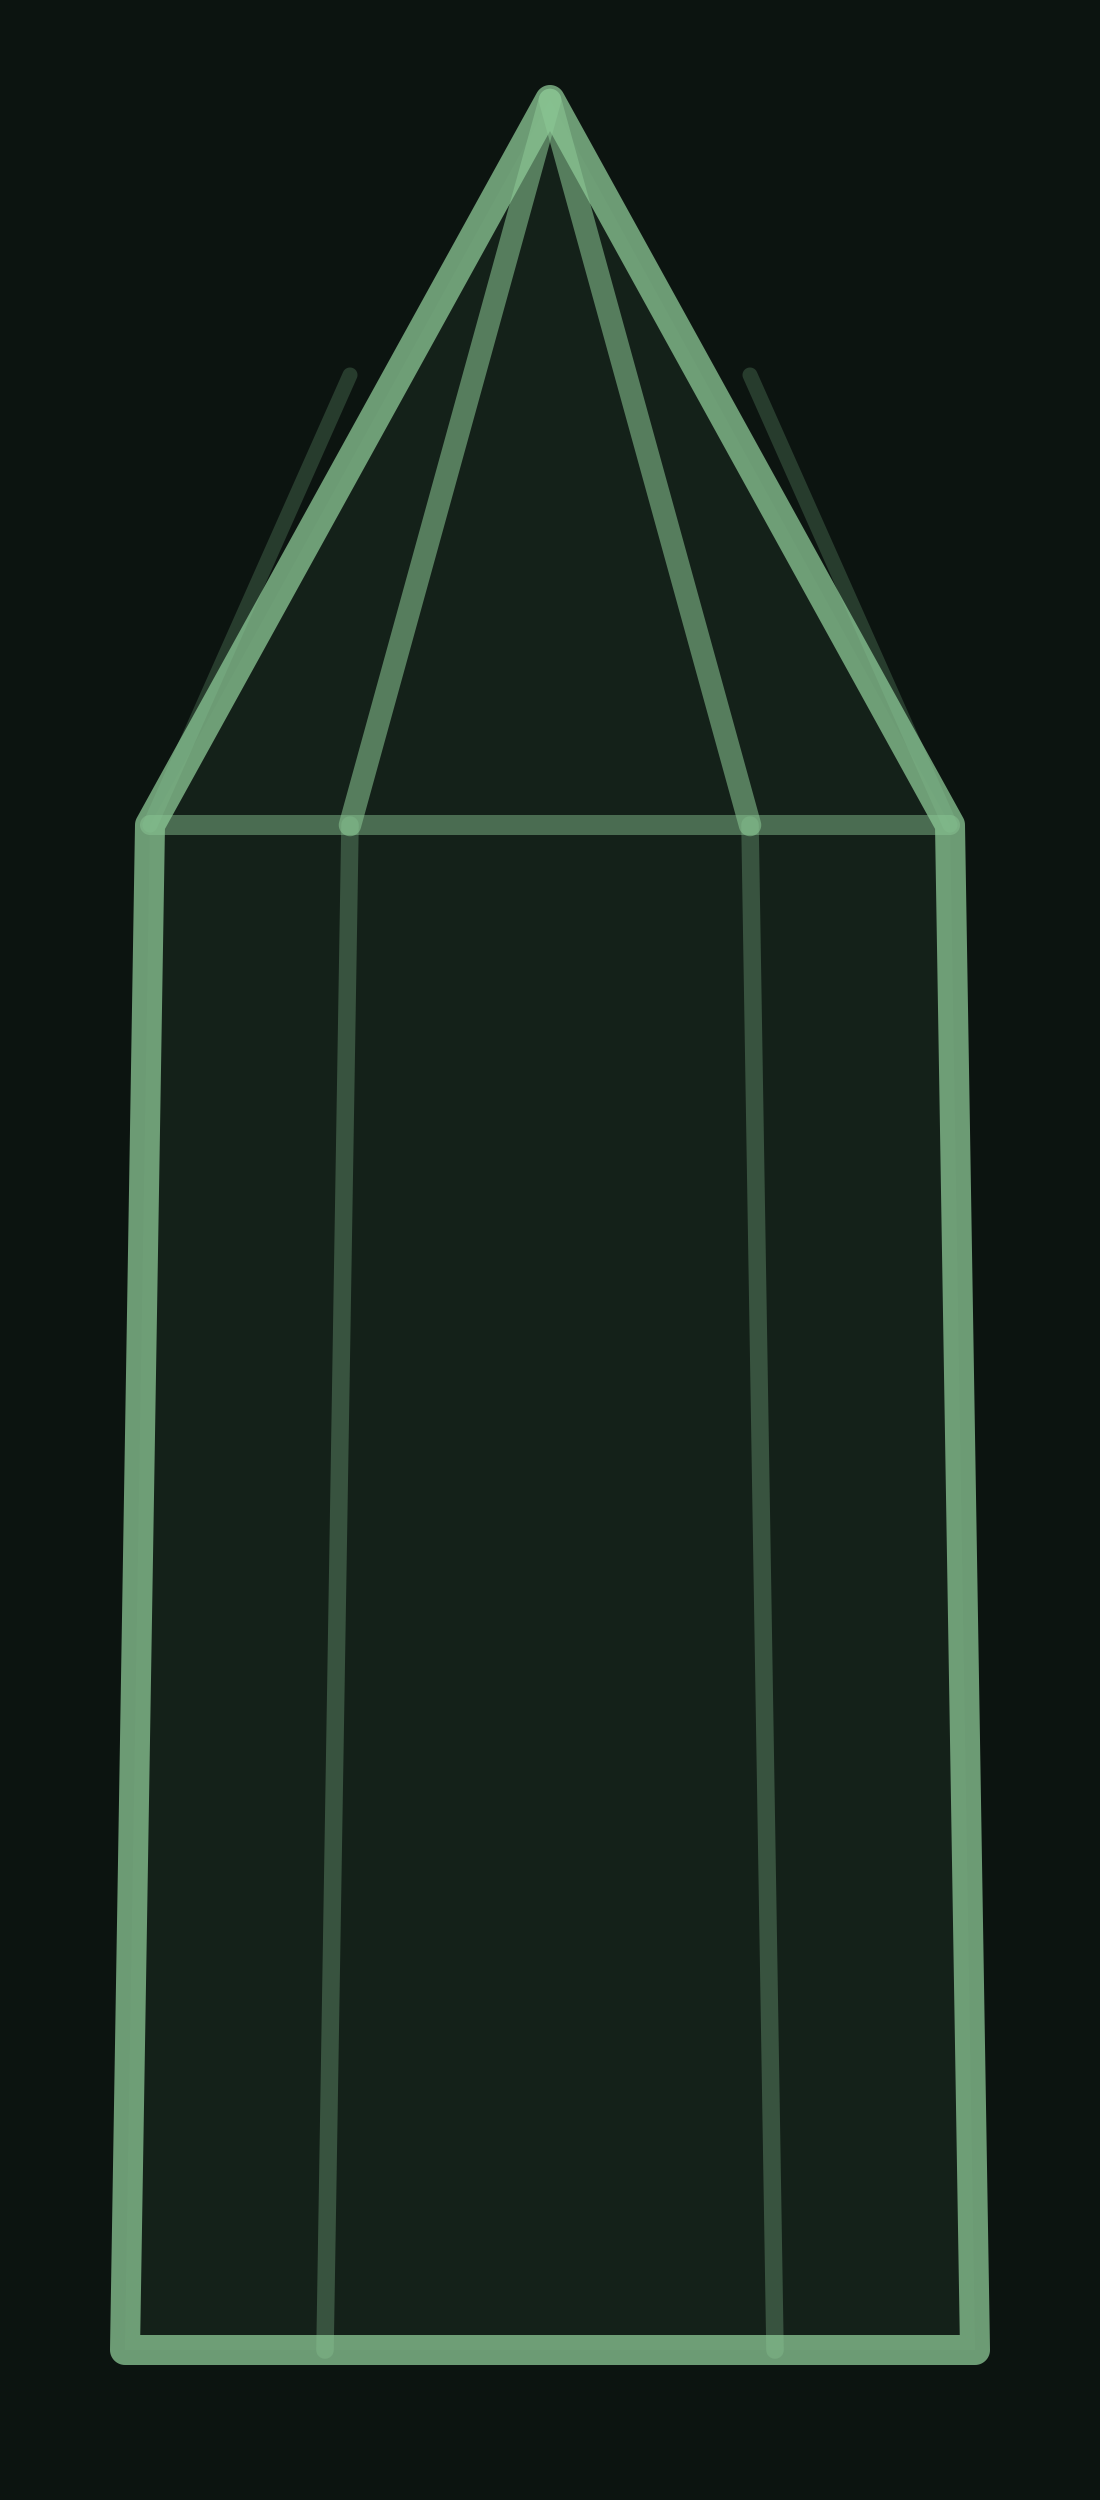
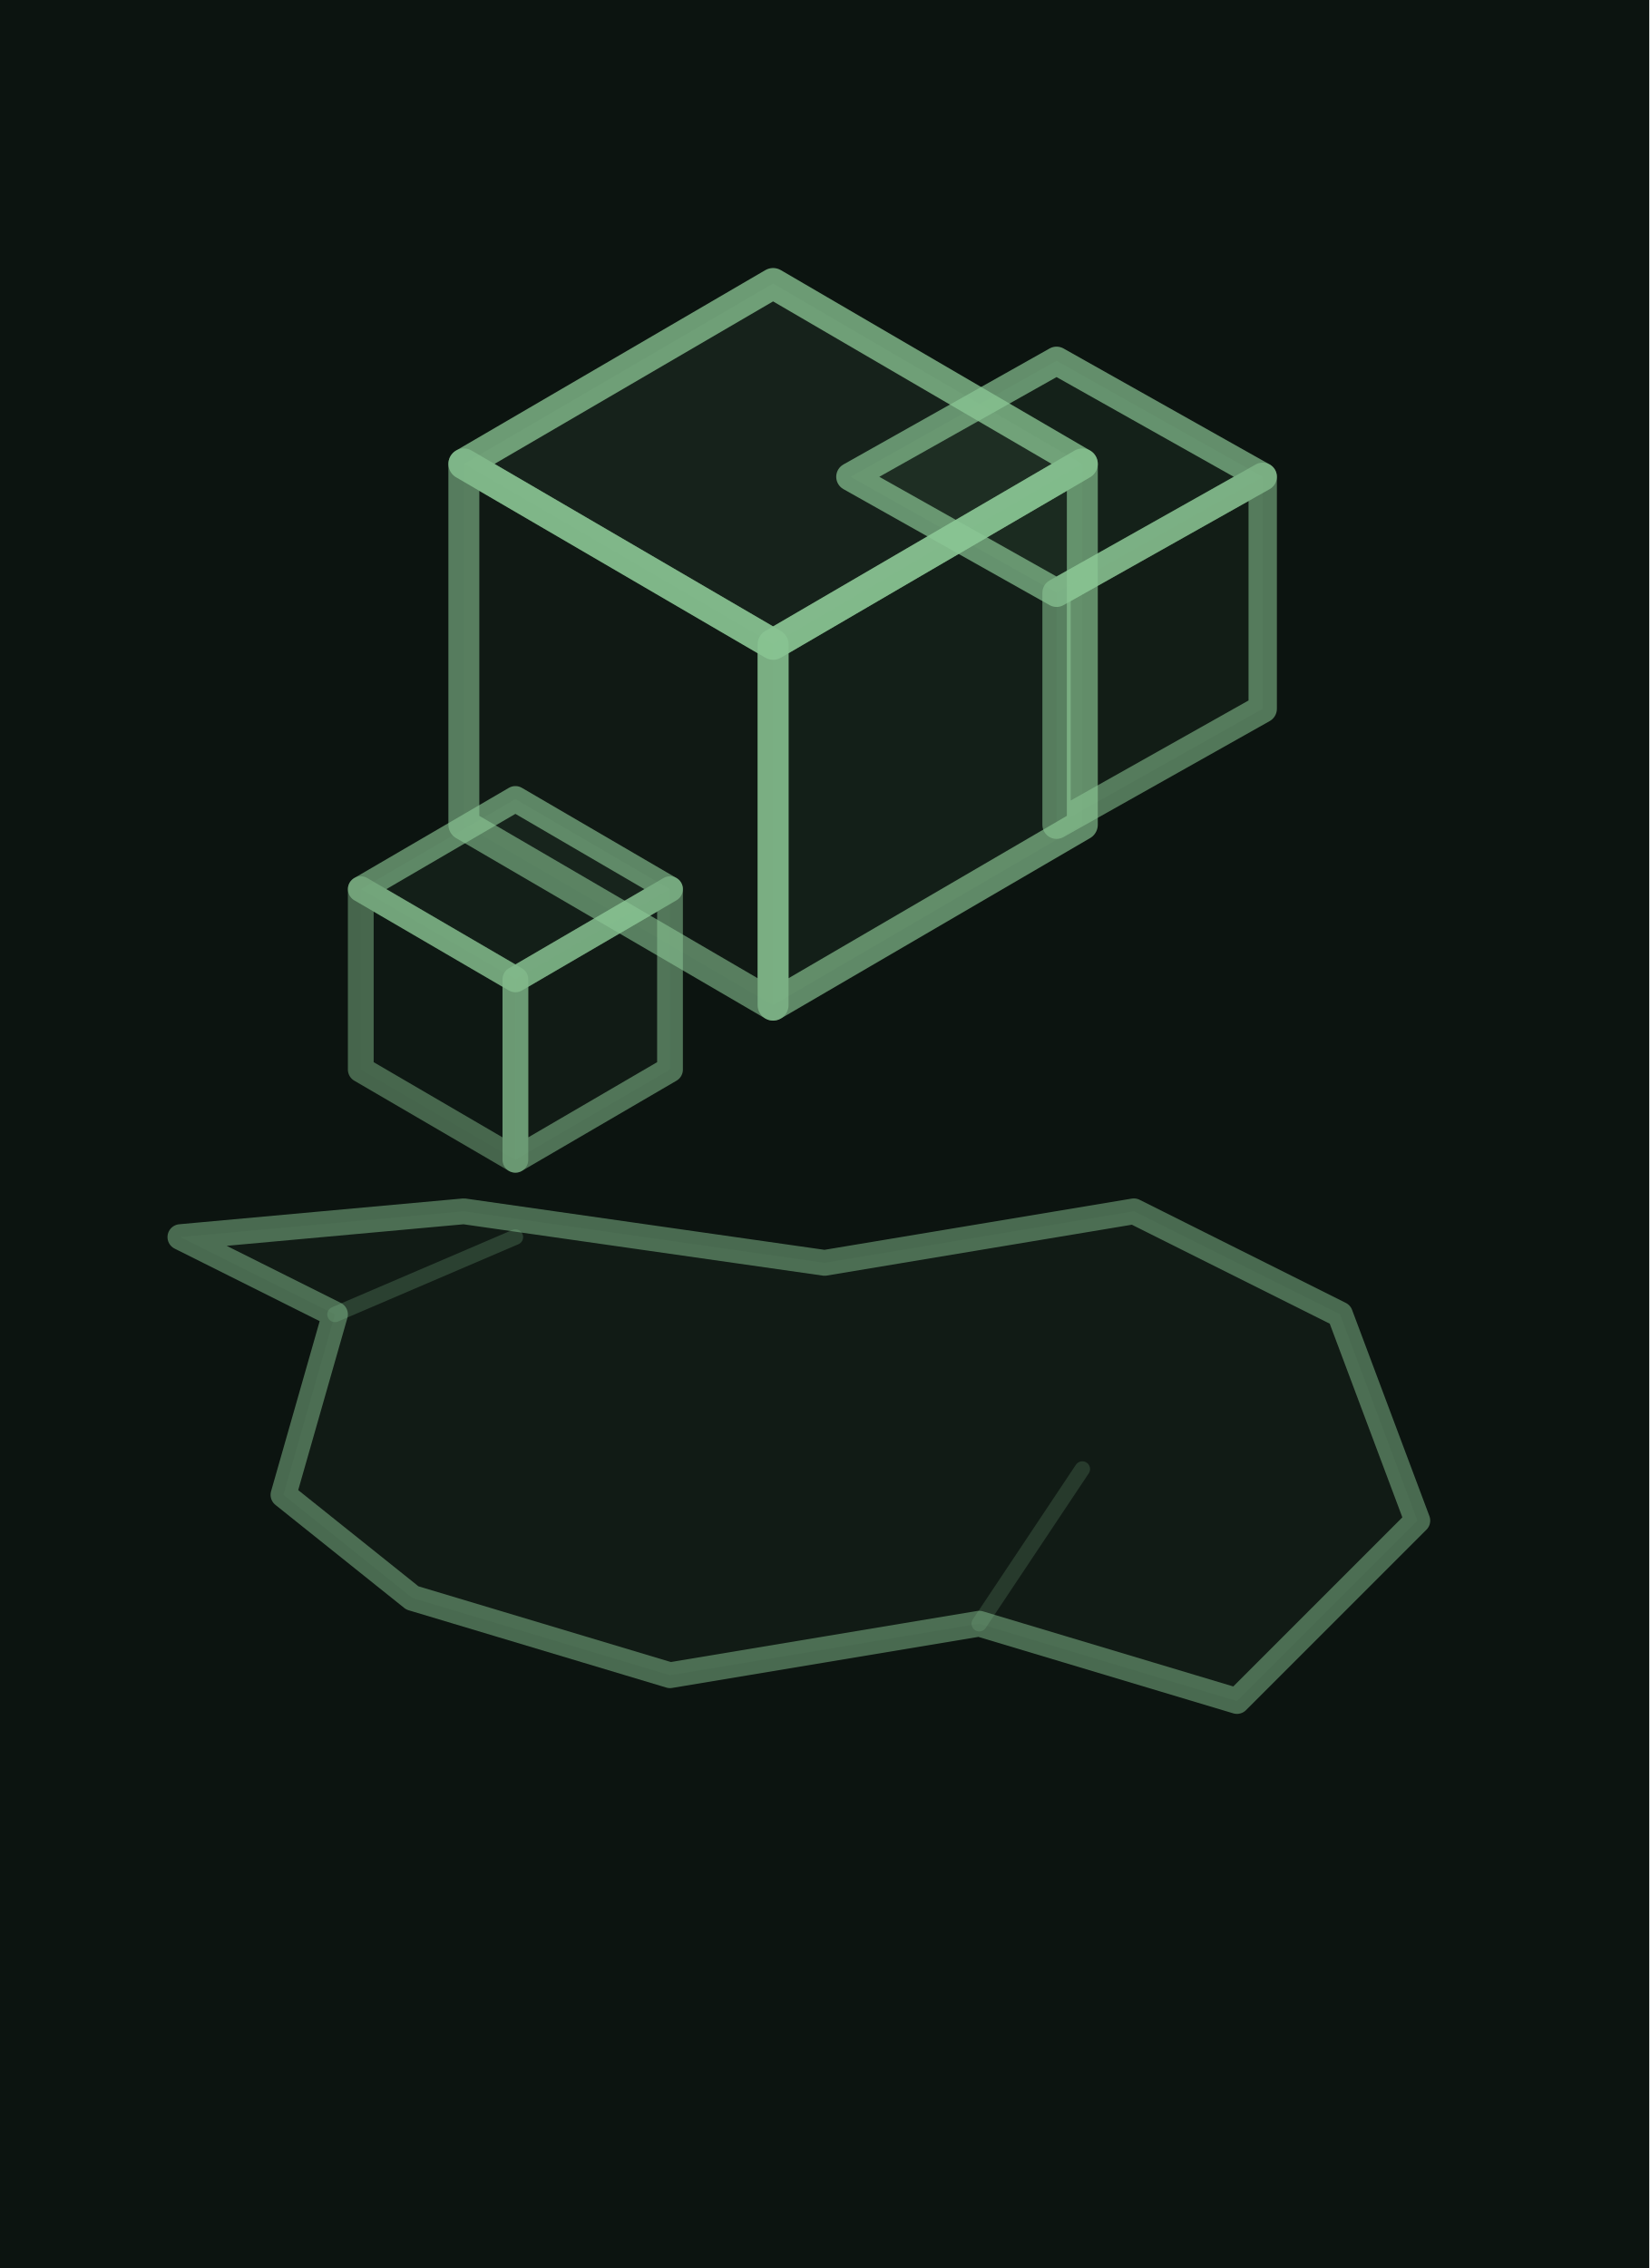
- <svg xmlns="http://www.w3.org/2000/svg" viewBox="0 0 44 100" fill="none" stroke-linecap="round" stroke-linejoin="round">
-   <rect width="44" height="100" fill="#0c1410" />
-   <path d="M22,4 L6,33 L5,94 L39,94 L38,33 Z" stroke="rgba(140,200,150,0.75)" stroke-width="1.2" fill="rgba(140,200,150,0.07)" />
-   <line x1="22" y1="4" x2="14" y2="33" stroke="rgba(140,200,150,0.55)" stroke-width="0.9" />
-   <line x1="22" y1="4" x2="30" y2="33" stroke="rgba(140,200,150,0.55)" stroke-width="0.9" />
-   <line x1="6" y1="33" x2="38" y2="33" stroke="rgba(140,200,150,0.45)" stroke-width="0.8" />
-   <line x1="14" y1="33" x2="13" y2="94" stroke="rgba(140,200,150,0.30)" stroke-width="0.7" />
-   <line x1="30" y1="33" x2="31" y2="94" stroke="rgba(140,200,150,0.30)" stroke-width="0.7" />
-   <line x1="6" y1="33" x2="14" y2="15" stroke="rgba(140,200,150,0.22)" stroke-width="0.6" />
-   <line x1="38" y1="33" x2="30" y2="15" stroke="rgba(140,200,150,0.22)" stroke-width="0.6" />
+ <svg xmlns="http://www.w3.org/2000/svg" viewBox="0 0 64 88" fill="none" stroke-linecap="round" stroke-linejoin="round">
+   <rect width="64" height="88" fill="#0c1410" />
+   <polygon points="30,11 42,18 30,25 18,18" stroke="rgba(140,200,150,0.75)" stroke-width="1.2" fill="rgba(140,200,150,0.08)" />
+   <polygon points="18,18 30,25 30,39 18,32" stroke="rgba(140,200,150,0.58)" stroke-width="1.2" fill="rgba(140,200,150,0.03)" />
+   <polygon points="30,25 42,18 42,32 30,39" stroke="rgba(140,200,150,0.65)" stroke-width="1.2" fill="rgba(140,200,150,0.06)" />
+   <polygon points="41,14 49,18.5 41,23 33,18.5" stroke="rgba(140,200,150,0.68)" stroke-width="1.1" fill="rgba(140,200,150,0.07)" />
+   <polygon points="41,23 49,18.5 49,27.5 41,32" stroke="rgba(140,200,150,0.55)" stroke-width="1.1" fill="rgba(140,200,150,0.05)" />
+   <polygon points="20,31 26,34.5 20,38 14,34.5" stroke="rgba(140,200,150,0.62)" stroke-width="1.0" fill="rgba(140,200,150,0.06)" />
+   <polygon points="14,34.5 20,38 20,45 14,41.5" stroke="rgba(140,200,150,0.45)" stroke-width="1.0" fill="rgba(140,200,150,0.02)" />
+   <polygon points="20,38 26,34.5 26,41.5 20,45" stroke="rgba(140,200,150,0.52)" stroke-width="1.0" fill="rgba(140,200,150,0.04)" />
+   <path d="M 7,48 L 13,51 L 11,58 L 16,62 L 26,65 L 38,63 L 48,66 L 55,59 L 52,51 L 44,47 L 32,49 L 18,47 Z" stroke="rgba(140,200,150,0.48)" stroke-width="1.0" fill="rgba(140,200,150,0.04)" />
+   <line x1="13" y1="51" x2="20" y2="48" stroke="rgba(140,200,150,0.22)" stroke-width="0.6" />
+   <line x1="38" y1="63" x2="42" y2="57" stroke="rgba(140,200,150,0.18)" stroke-width="0.6" />
</svg>
